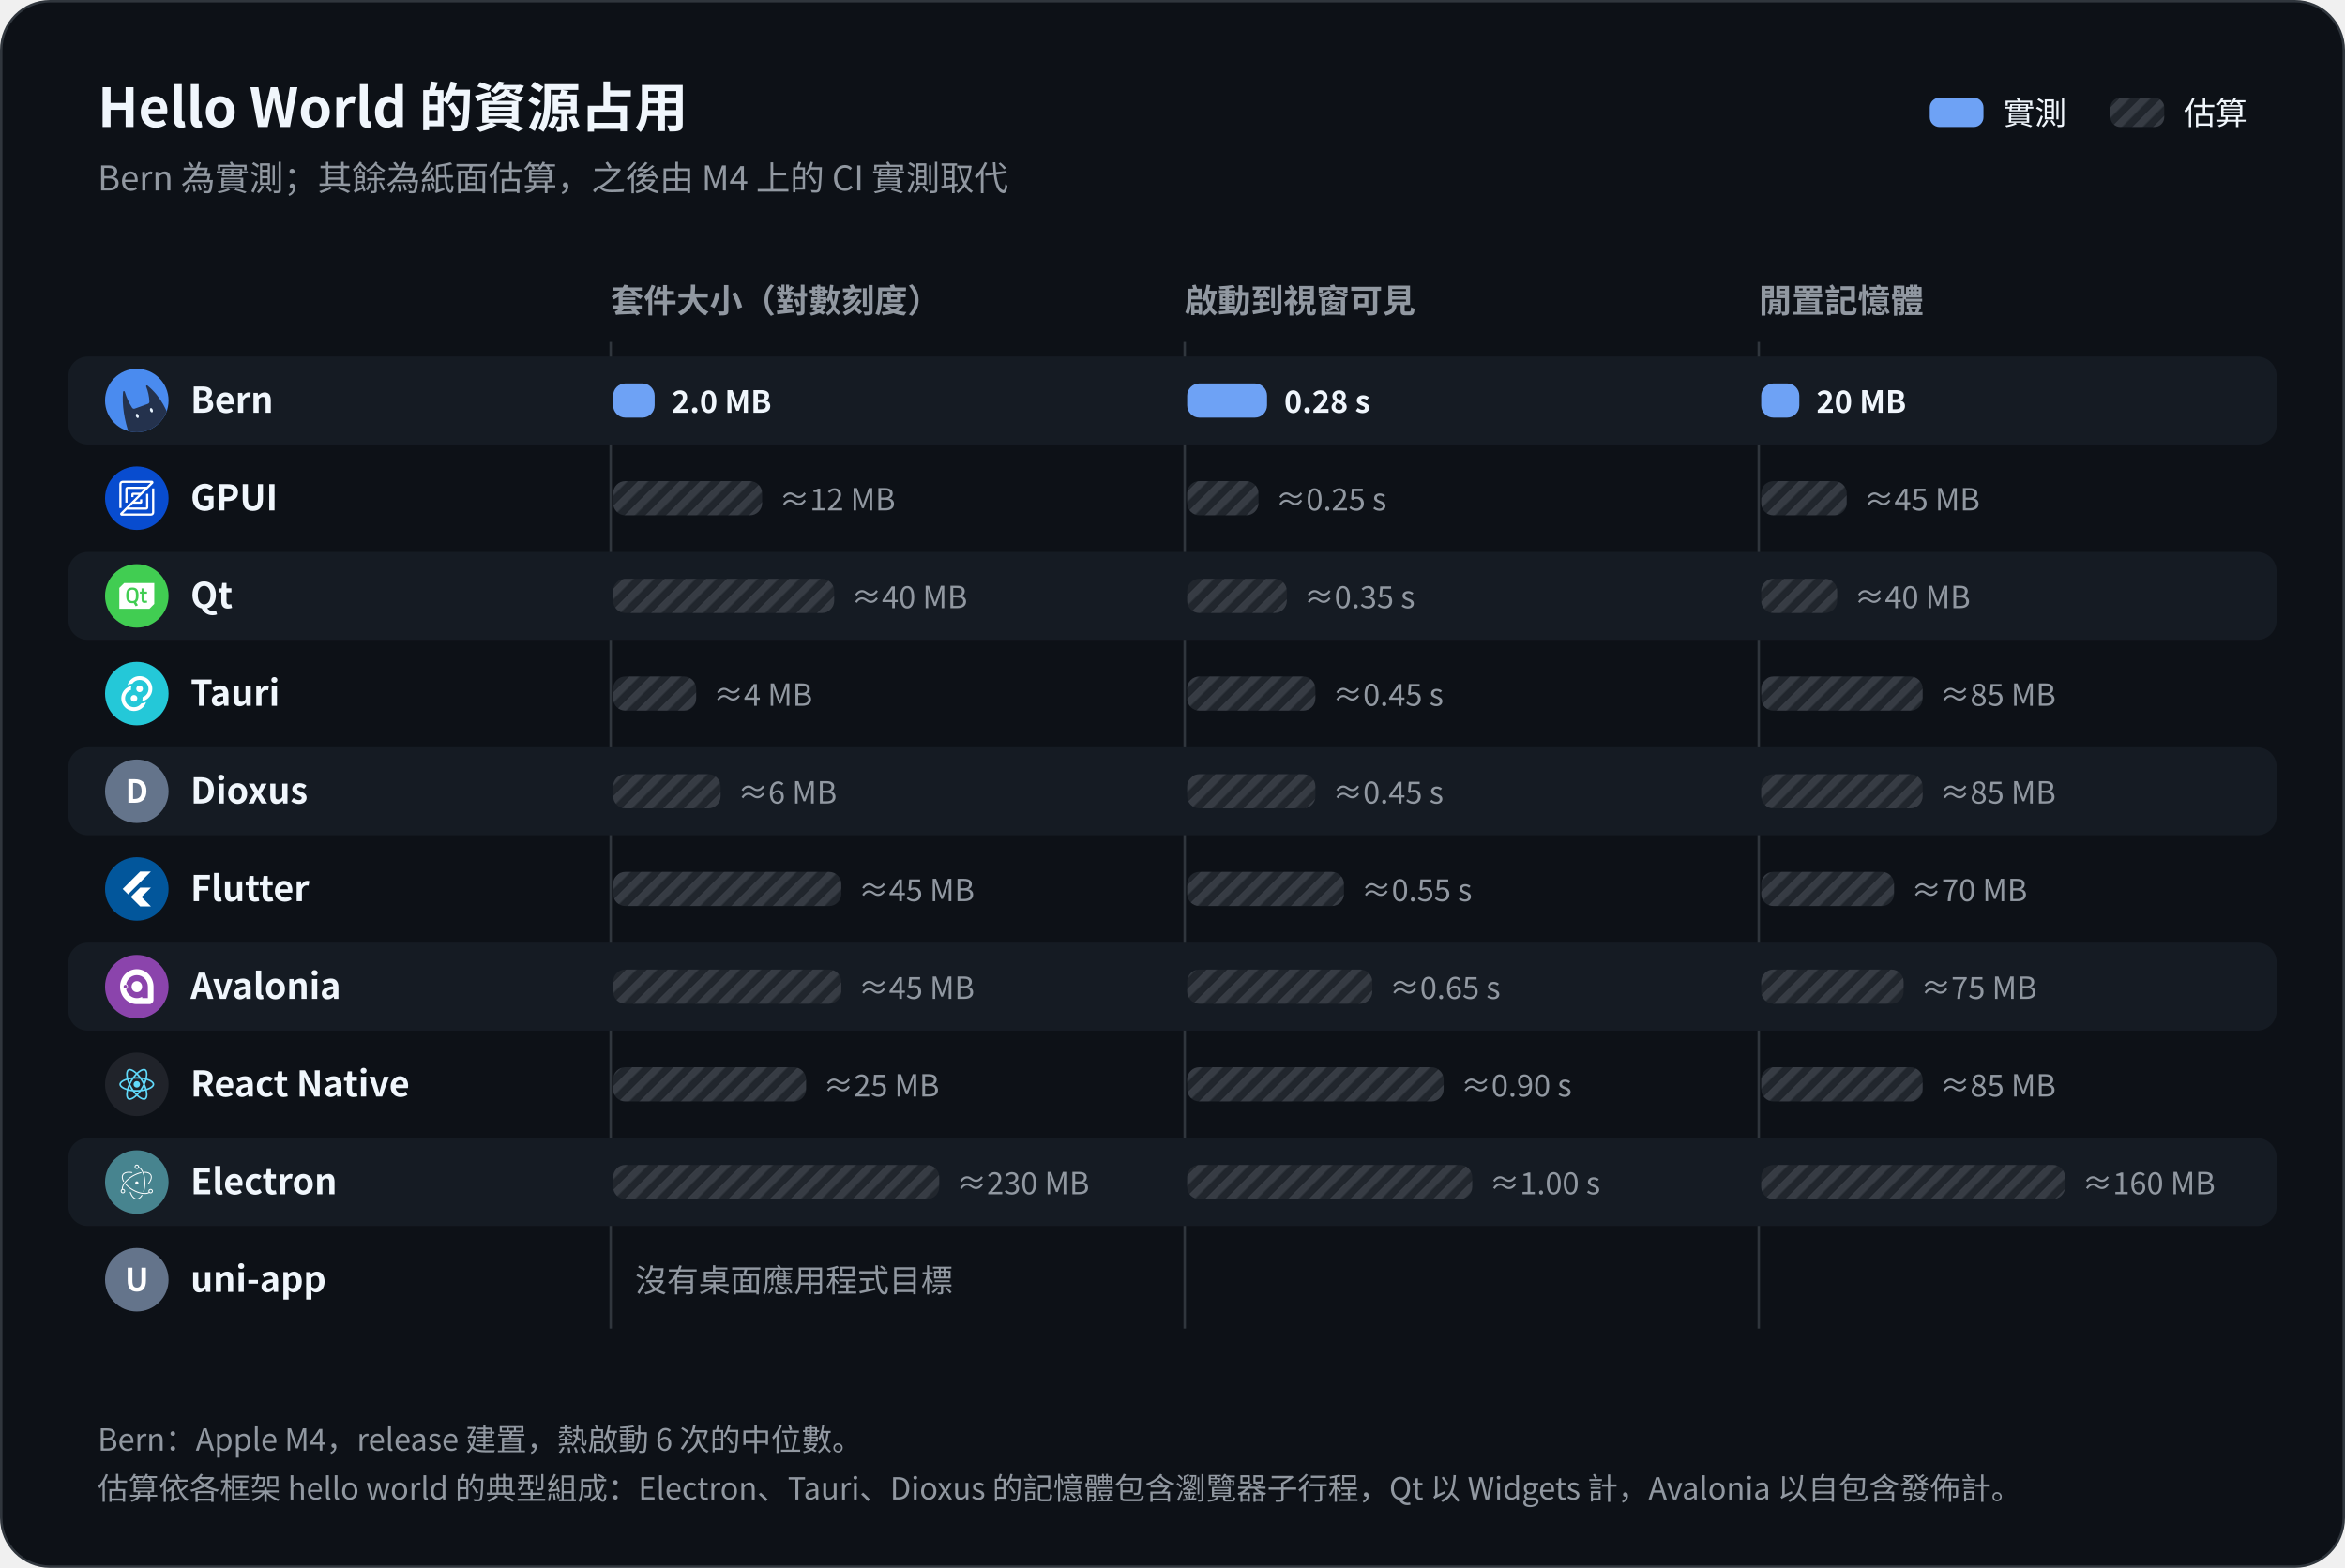
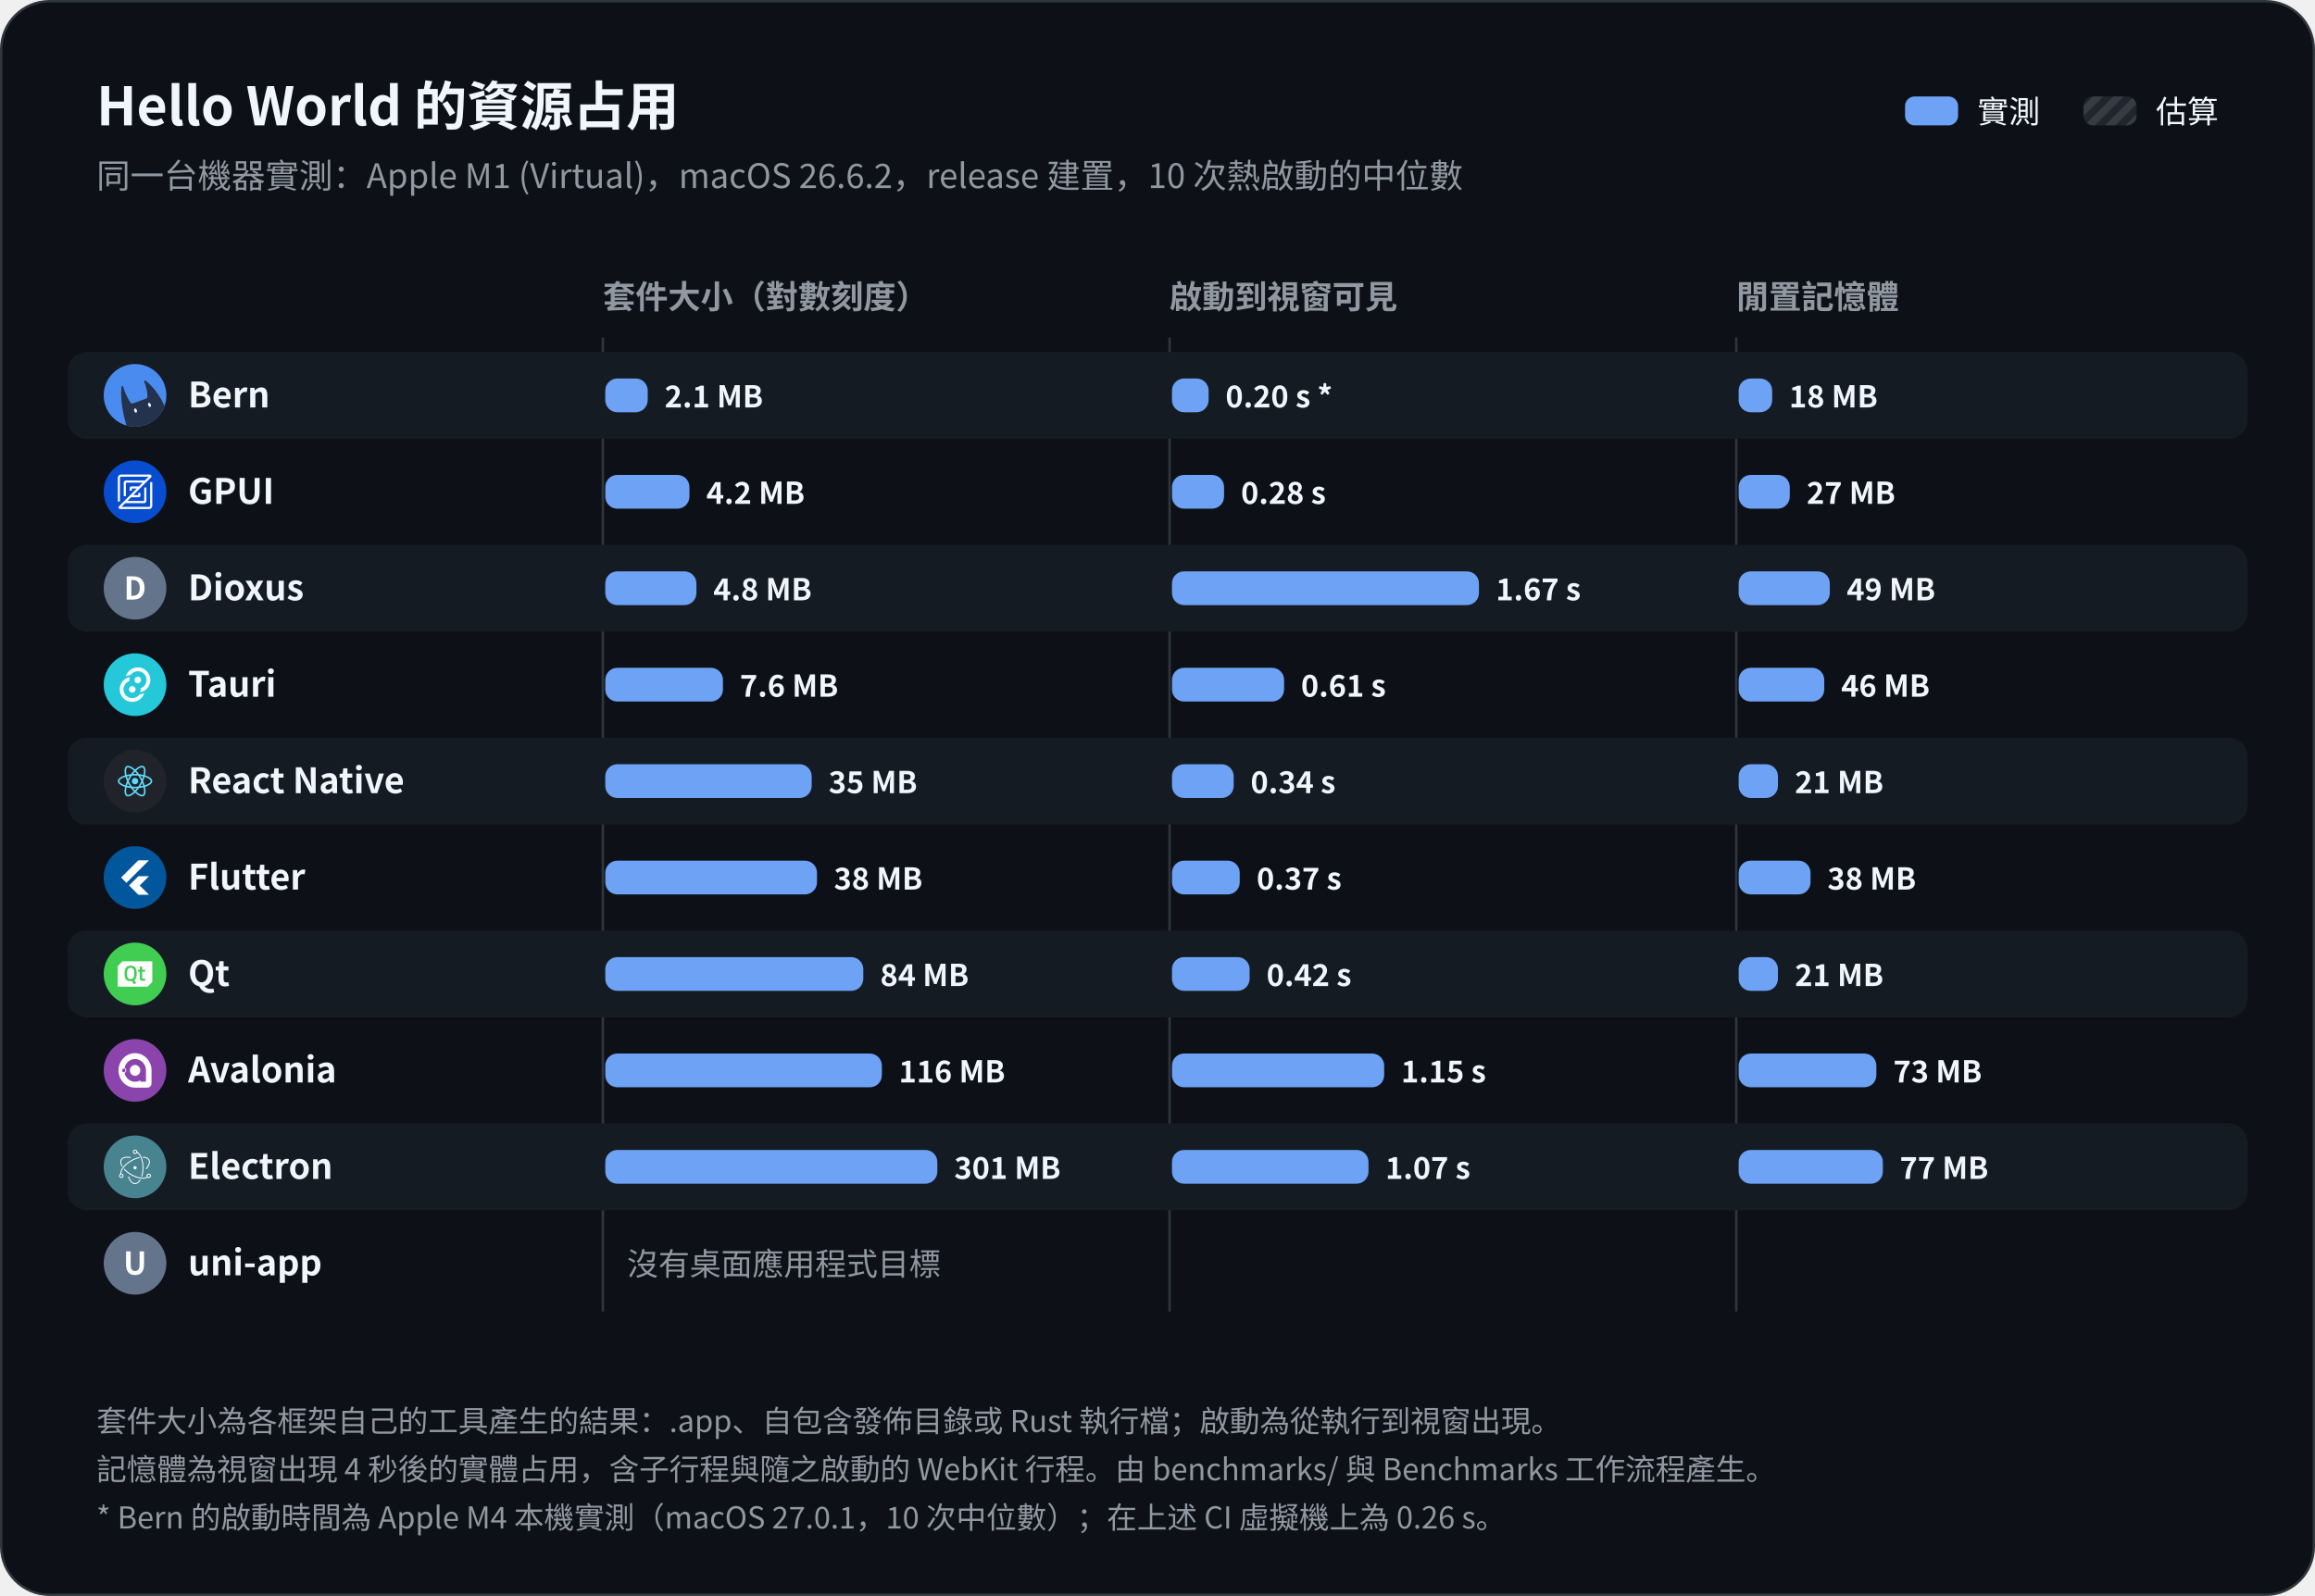
- <svg xmlns="http://www.w3.org/2000/svg" viewBox="0 0 960 642" width="960" height="642" font-family="-apple-system, BlinkMacSystemFont, 'Segoe UI', 'PingFang SC', 'Hiragino Sans GB', 'Microsoft YaHei', 'Noto Sans CJK SC', 'Helvetica Neue', Arial, sans-serif">
+ <svg xmlns="http://www.w3.org/2000/svg" viewBox="0 0 960 662" width="960" height="662" font-family="-apple-system, BlinkMacSystemFont, 'Segoe UI', 'PingFang SC', 'Hiragino Sans GB', 'Microsoft YaHei', 'Noto Sans CJK SC', 'Helvetica Neue', Arial, sans-serif">
  <defs>
    <symbol id="bern-logo" viewBox="0 0 1024 1024">
      <defs>
        <clipPath id="bern-symbol-disc">
          <circle cx="512" cy="512" r="512" />
        </clipPath>
      </defs>
      <g clip-path="url(#bern-symbol-disc)">
        <rect width="1024" height="1024" fill="#4A8BEF" />
        <path fill="#24324D" d="M 290.4 372.1 C 270.7 579.3 309.8 827.6 392.0 1060.0 L 1100 1100 L 1060.0 880.0 C 1013.0 692.2 904.4 451.5 684.3 270.5 A 14 14 0 0 0 662.4 286.5 C 693.7 364.2 711.6 444.8 715.3 529.4 A 36 36 0 0 1 691.6 564.9 C 620.6 590.7 549.5 616.5 478.5 642.4 A 36 36 0 0 1 436.0 628.1 C 383.8 547.6 344.6 461.1 317.8 369.5 A 14 14 0 0 0 290.4 372.1 Z" />
        <ellipse rx="22" ry="36" fill="#E8F4FF" transform="translate(520 760) rotate(-20)" />
        <ellipse rx="22" ry="36" fill="#E8F4FF" transform="translate(748 668) rotate(-20)" />
      </g>
    </symbol>
    <marker id="arrow" viewBox="0 0 10 10" refX="8" refY="5" markerWidth="10" markerHeight="10" markerUnits="userSpaceOnUse" orient="auto-start-reverse">
      <path d="M0 0 L10 5 L0 10 z" fill="#484F58" />
    </marker>
    <marker id="arrow-accent" viewBox="0 0 10 10" refX="8" refY="5" markerWidth="11" markerHeight="11" markerUnits="userSpaceOnUse" orient="auto-start-reverse">
      <path d="M0 0 L10 5 L0 10 z" fill="#6EA2F5" />
    </marker>
  </defs>
-   <rect x="0.5" y="0.5" width="959" height="641" rx="20" fill="#0D1117" stroke="#30363D" />
+   <rect x="0.5" y="0.5" width="959" height="661" rx="20" fill="#0D1117" stroke="#30363D" />
  <defs>
    <pattern id="hatch" width="6" height="6" patternUnits="userSpaceOnUse" patternTransform="rotate(45)">
      <rect width="6" height="6" fill="#21262D" />
      <rect width="3" height="6" fill="#484F58" opacity="0.55" />
    </pattern>
  </defs>
  <text x="40" y="52" font-size="22" font-weight="700" fill="#F0F6FC">Hello World 的資源占用</text>
-   <text x="40" y="78" font-size="14" fill="#9198A1">Bern 為實測；其餘為紙面估算，之後由 M4 上的 CI 實測取代</text>
+   <text x="40" y="78" font-size="14" fill="#9198A1">同一台機器實測：Apple M1 (Virtual)，macOS 26.6.2，release 建置，10 次熱啟動的中位數</text>
  <text x="894.0" y="51" font-size="13" fill="#F0F6FC">估算</text>
  <rect x="864.0" y="40" width="22" height="12" rx="4" fill="url(#hatch)" />
  <text x="820.0" y="51" font-size="13" fill="#F0F6FC">實測</text>
  <rect x="790.0" y="40" width="22" height="12" rx="4" fill="#6EA2F5" />
  <text x="250" y="128" font-size="13.5" font-weight="600" fill="#9198A1">套件大小（對數刻度）</text>
  <line x1="250" y1="140" x2="250" y2="544" stroke="#30363D" />
  <text x="485" y="128" font-size="13.5" font-weight="600" fill="#9198A1">啟動到視窗可見</text>
  <line x1="485" y1="140" x2="485" y2="544" stroke="#30363D" />
  <text x="720" y="128" font-size="13.5" font-weight="600" fill="#9198A1">閒置記憶體</text>
  <line x1="720" y1="140" x2="720" y2="544" stroke="#30363D" />
  <rect x="28" y="146.0" width="904" height="36" rx="8" fill="#151B23" />
  <use href="#bern-logo" x="43.0" y="151.0" width="26.0" height="26.0" />
  <text x="78" y="169.0" font-size="14.5" font-weight="700" fill="#F0F6FC">Bern</text>
-   <rect x="251" y="157.0" width="17.0" height="14" rx="5" fill="#6EA2F5" />
-   <text x="275.0" y="169.0" font-size="12.5" font-weight="700" fill="#F0F6FC">2.0 MB</text>
-   <rect x="486" y="157.0" width="32.7" height="14" rx="5" fill="#6EA2F5" />
-   <text x="525.7" y="169.0" font-size="12.5" font-weight="700" fill="#F0F6FC">0.28 s</text>
-   <rect x="721" y="157.0" width="15.6" height="14" rx="5" fill="#6EA2F5" />
-   <text x="743.6" y="169.0" font-size="12.5" font-weight="700" fill="#F0F6FC">20 MB</text>
+   <rect x="251" y="157.0" width="17.6" height="14" rx="5" fill="#6EA2F5" />
+   <text x="275.6" y="169.0" font-size="12.5" font-weight="700" fill="#F0F6FC">2.1 MB</text>
+   <rect x="486" y="157.0" width="15.2" height="14" rx="5" fill="#6EA2F5" />
+   <text x="508.2" y="169.0" font-size="12.5" font-weight="700" fill="#F0F6FC">0.20 s *</text>
+   <rect x="721" y="157.0" width="13.9" height="14" rx="5" fill="#6EA2F5" />
+   <text x="741.9" y="169.0" font-size="12.5" font-weight="700" fill="#F0F6FC">18 MB</text>
  <circle cx="56.0" cy="204.0" r="13.0" fill="#084CCF" />
  <path d="M2.25 1.5a.75.75 0 0 0-.75.75v16.5H0V2.25A2.25 2.25 0 0 1 2.25 0h20.095c1.002 0 1.504 1.212.795 1.92L10.764 14.298h3.486V12.75h1.5v1.922a1.125 1.125 0 0 1-1.125 1.125H9.264l-2.578 2.578h11.689V9h1.5v9.375a1.5 1.5 0 0 1-1.5 1.5H5.185L2.562 22.5H21.75a.75.75 0 0 0 .75-.75V5.25H24v16.5A2.25 2.25 0 0 1 21.75 24H1.655C.653 24 .151 22.788.86 22.08L13.19 9.75H9.75v1.5h-1.5V9.375A1.125 1.125 0 0 1 9.375 8.25h5.314l2.625-2.625H5.625V15h-1.5V5.625a1.5 1.5 0 0 1 1.5-1.5h13.19L21.438 1.5z" fill="#FFFFFF" transform="translate(48.85 196.85) scale(0.5958)" />
-   <text x="78" y="209.0" font-size="14.5" font-weight="600" fill="#F0F6FC">GPUI</text>
-   <rect x="251" y="197.0" width="61.0" height="14" rx="5" fill="url(#hatch)" />
-   <text x="319.0" y="209.0" font-size="12.5" font-weight="500" fill="#9198A1">≈12 MB</text>
-   <rect x="486" y="197.0" width="29.2" height="14" rx="5" fill="url(#hatch)" />
-   <text x="522.2" y="209.0" font-size="12.5" font-weight="500" fill="#9198A1">≈0.25 s</text>
-   <rect x="721" y="197.0" width="35.0" height="14" rx="5" fill="url(#hatch)" />
-   <text x="763.0" y="209.0" font-size="12.5" font-weight="500" fill="#9198A1">≈45 MB</text>
+   <text x="78" y="209.0" font-size="14.5" font-weight="700" fill="#F0F6FC">GPUI</text>
+   <rect x="251" y="197.0" width="34.9" height="14" rx="5" fill="#6EA2F5" />
+   <text x="292.9" y="209.0" font-size="12.5" font-weight="700" fill="#F0F6FC">4.2 MB</text>
+   <rect x="486" y="197.0" width="21.6" height="14" rx="5" fill="#6EA2F5" />
+   <text x="514.6" y="209.0" font-size="12.5" font-weight="700" fill="#F0F6FC">0.28 s</text>
+   <rect x="721" y="197.0" width="21.2" height="14" rx="5" fill="#6EA2F5" />
+   <text x="749.2" y="209.0" font-size="12.5" font-weight="700" fill="#F0F6FC">27 MB</text>
  <rect x="28" y="226.0" width="904" height="36" rx="8" fill="#151B23" />
-   <circle cx="56.0" cy="244.0" r="13.0" fill="#41CD52" />
-   <path d="M21.693 3.162H3.33L0 6.49v14.348h20.671L24 17.51V3.162zM12.785 18.4l-1.562.728-1.35-2.217c-.196.057-.499.09-.924.09-1.579 0-2.683-.425-3.305-1.276-.622-.85-.932-2.2-.932-4.033 0-1.84.319-3.206.949-4.098.63-.892 1.726-1.341 3.288-1.341 1.562 0 2.658.441 3.28 1.333.63.883.94 2.25.94 4.098 0 1.219-.13 2.2-.384 2.945-.261.752-.679 1.325-1.268 1.718zm4.736-1.587c-.858 0-1.447-.196-1.766-.59-.32-.392-.483-1.136-.483-2.232v-3.534H14.11V9.051h1.162V6.843h1.644V9.05h2.094v1.415h-2.094v3.346c0 .622.05 1.03.14 1.227.09.204.326.303.695.303l1.243-.05.073 1.326c-.67.13-1.186.196-1.546.196zm-8.58-9.08c-.95 0-1.604.311-1.963.94-.352.63-.532 1.629-.532 3.011 0 1.374.172 2.364.515 2.953.344.589 1.006.892 1.98.892.973 0 1.628-.295 1.971-.876.335-.58.507-1.57.507-2.953 0-1.39-.172-2.396-.523-3.026-.352-.63-1.006-.94-1.955-.94Z" fill="#FFFFFF" transform="translate(48.85 236.85) scale(0.5958)" />
-   <text x="78" y="249.0" font-size="14.5" font-weight="600" fill="#F0F6FC">Qt</text>
-   <rect x="251" y="237.0" width="90.5" height="14" rx="5" fill="url(#hatch)" />
-   <text x="348.5" y="249.0" font-size="12.5" font-weight="500" fill="#9198A1">≈40 MB</text>
-   <rect x="486" y="237.0" width="40.8" height="14" rx="5" fill="url(#hatch)" />
-   <text x="533.8" y="249.0" font-size="12.5" font-weight="500" fill="#9198A1">≈0.35 s</text>
-   <rect x="721" y="237.0" width="31.1" height="14" rx="5" fill="url(#hatch)" />
-   <text x="759.1" y="249.0" font-size="12.5" font-weight="500" fill="#9198A1">≈40 MB</text>
+   <circle cx="56.0" cy="244.0" r="13.0" fill="#64748B" />
+   <text x="56.0" y="248.7" text-anchor="middle" font-size="13.0" font-weight="700" fill="#FFFFFF">D</text>
+   <text x="78" y="249.0" font-size="14.5" font-weight="700" fill="#F0F6FC">Dioxus</text>
+   <rect x="251" y="237.0" width="37.8" height="14" rx="5" fill="#6EA2F5" />
+   <text x="295.8" y="249.0" font-size="12.5" font-weight="700" fill="#F0F6FC">4.8 MB</text>
+   <rect x="486" y="237.0" width="127.3" height="14" rx="5" fill="#6EA2F5" />
+   <text x="620.3" y="249.0" font-size="12.5" font-weight="700" fill="#F0F6FC">1.67 s</text>
+   <rect x="721" y="237.0" width="37.8" height="14" rx="5" fill="#6EA2F5" />
+   <text x="765.8" y="249.0" font-size="12.5" font-weight="700" fill="#F0F6FC">49 MB</text>
  <circle cx="56.0" cy="284.0" r="13.0" fill="#24C8D8" />
  <path d="M13.912 0a8.72 8.72 0 0 0-8.308 6.139c1.05-.515 2.18-.845 3.342-.976 2.415-3.363 7.4-3.412 9.88-.097 2.48 3.315 1.025 8.084-2.883 9.45a6.131 6.131 0 0 1-.3 2.762 8.72 8.72 0 0 0 3.01-1.225A8.72 8.72 0 0 0 13.913 0zm.082 6.451a2.284 2.284 0 1 0-.15 4.566 2.284 2.284 0 0 0 .15-4.566zm-5.629.27a8.72 8.72 0 0 0-3.031 1.235 8.72 8.72 0 1 0 13.06 9.913 10.173 10.174 0 0 1-3.343.965 6.125 6.125 0 1 1-7.028-9.343 6.114 6.115 0 0 1 .342-2.772zm1.713 6.27a2.284 2.284 0 0 0-2.284 2.283 2.284 2.284 0 0 0 2.284 2.284 2.284 2.284 0 0 0 2.284-2.284 2.284 2.284 0 0 0-2.284-2.284z" fill="#FFFFFF" transform="translate(48.85 276.85) scale(0.5958)" />
-   <text x="78" y="289.0" font-size="14.5" font-weight="600" fill="#F0F6FC">Tauri</text>
-   <rect x="251" y="277.0" width="34.0" height="14" rx="5" fill="url(#hatch)" />
-   <text x="292.0" y="289.0" font-size="12.5" font-weight="500" fill="#9198A1">≈4 MB</text>
-   <rect x="486" y="277.0" width="52.5" height="14" rx="5" fill="url(#hatch)" />
-   <text x="545.5" y="289.0" font-size="12.5" font-weight="500" fill="#9198A1">≈0.45 s</text>
-   <rect x="721" y="277.0" width="66.1" height="14" rx="5" fill="url(#hatch)" />
-   <text x="794.1" y="289.0" font-size="12.5" font-weight="500" fill="#9198A1">≈85 MB</text>
+   <text x="78" y="289.0" font-size="14.5" font-weight="700" fill="#F0F6FC">Tauri</text>
+   <rect x="251" y="277.0" width="48.8" height="14" rx="5" fill="#6EA2F5" />
+   <text x="306.8" y="289.0" font-size="12.5" font-weight="700" fill="#F0F6FC">7.6 MB</text>
+   <rect x="486" y="277.0" width="46.5" height="14" rx="5" fill="#6EA2F5" />
+   <text x="539.5" y="289.0" font-size="12.5" font-weight="700" fill="#F0F6FC">0.61 s</text>
+   <rect x="721" y="277.0" width="35.5" height="14" rx="5" fill="#6EA2F5" />
+   <text x="763.5" y="289.0" font-size="12.5" font-weight="700" fill="#F0F6FC">46 MB</text>
  <rect x="28" y="306.0" width="904" height="36" rx="8" fill="#151B23" />
-   <circle cx="56.0" cy="324.0" r="13.0" fill="#64748B" />
-   <text x="56.0" y="328.7" text-anchor="middle" font-size="13.0" font-weight="700" fill="#FFFFFF">D</text>
-   <text x="78" y="329.0" font-size="14.5" font-weight="600" fill="#F0F6FC">Dioxus</text>
-   <rect x="251" y="317.0" width="44.0" height="14" rx="5" fill="url(#hatch)" />
-   <text x="302.0" y="329.0" font-size="12.5" font-weight="500" fill="#9198A1">≈6 MB</text>
-   <rect x="486" y="317.0" width="52.5" height="14" rx="5" fill="url(#hatch)" />
-   <text x="545.5" y="329.0" font-size="12.5" font-weight="500" fill="#9198A1">≈0.45 s</text>
-   <rect x="721" y="317.0" width="66.1" height="14" rx="5" fill="url(#hatch)" />
-   <text x="794.1" y="329.0" font-size="12.5" font-weight="500" fill="#9198A1">≈85 MB</text>
+   <circle cx="56.0" cy="324.0" r="13.0" fill="#20232A" />
+   <path d="M14.23 12.004a2.236 2.236 0 0 1-2.235 2.236 2.236 2.236 0 0 1-2.236-2.236 2.236 2.236 0 0 1 2.235-2.236 2.236 2.236 0 0 1 2.236 2.236zm2.648-10.69c-1.346 0-3.107.96-4.888 2.622-1.78-1.653-3.542-2.602-4.887-2.602-.41 0-.783.093-1.106.278-1.375.793-1.683 3.264-.973 6.365C1.98 8.917 0 10.42 0 12.004c0 1.59 1.99 3.097 5.043 4.03-.704 3.113-.39 5.588.988 6.38.32.187.69.275 1.102.275 1.345 0 3.107-.96 4.888-2.624 1.78 1.654 3.542 2.603 4.887 2.603.41 0 .783-.09 1.106-.275 1.374-.792 1.683-3.263.973-6.365C22.02 15.096 24 13.59 24 12.004c0-1.59-1.99-3.097-5.043-4.032.704-3.11.39-5.587-.988-6.38-.318-.184-.688-.277-1.092-.278zm-.005 1.09v.006c.225 0 .406.044.558.127.666.382.955 1.835.73 3.704-.054.46-.142.945-.25 1.44-.96-.236-2.006-.417-3.107-.534-.66-.905-1.345-1.727-2.035-2.447 1.592-1.48 3.087-2.292 4.105-2.295zm-9.77.02c1.012 0 2.514.808 4.11 2.28-.686.72-1.37 1.537-2.02 2.442-1.107.117-2.154.298-3.113.538-.112-.49-.195-.964-.254-1.42-.23-1.868.054-3.32.714-3.707.19-.09.4-.127.563-.132zm4.882 3.05c.455.468.91.992 1.36 1.564-.44-.02-.89-.034-1.345-.034-.46 0-.915.01-1.36.034.44-.572.895-1.096 1.345-1.565zM12 8.1c.74 0 1.477.034 2.202.093.406.582.802 1.203 1.183 1.86.372.64.71 1.29 1.018 1.946-.308.655-.646 1.31-1.013 1.95-.38.66-.773 1.288-1.18 1.87-.728.063-1.466.098-2.21.098-.74 0-1.477-.035-2.202-.093-.406-.582-.802-1.204-1.183-1.86-.372-.64-.71-1.29-1.018-1.946.303-.657.646-1.313 1.013-1.954.38-.66.773-1.286 1.18-1.868.728-.064 1.466-.098 2.21-.098zm-3.635.254c-.24.377-.48.763-.704 1.16-.225.39-.435.782-.635 1.174-.265-.656-.49-1.31-.676-1.947.64-.15 1.315-.283 2.015-.386zm7.26 0c.695.103 1.365.23 2.006.387-.18.632-.405 1.282-.66 1.933-.2-.39-.41-.783-.64-1.174-.225-.392-.465-.774-.705-1.146zm3.063.675c.484.15.944.317 1.375.498 1.732.74 2.852 1.708 2.852 2.476-.005.768-1.125 1.74-2.857 2.475-.42.18-.88.342-1.355.493-.28-.958-.646-1.956-1.1-2.98.45-1.017.81-2.01 1.085-2.964zm-13.395.004c.278.96.645 1.957 1.1 2.98-.45 1.017-.812 2.01-1.086 2.964-.484-.15-.944-.318-1.37-.5-1.732-.737-2.852-1.706-2.852-2.474 0-.768 1.12-1.742 2.852-2.476.42-.18.88-.342 1.356-.494zm11.678 4.28c.265.657.49 1.312.676 1.948-.64.157-1.316.29-2.016.39.24-.375.48-.762.705-1.158.225-.39.435-.788.636-1.18zm-9.945.02c.2.392.41.783.64 1.175.23.39.465.772.705 1.143-.695-.102-1.365-.23-2.006-.386.18-.63.406-1.282.66-1.933zM17.92 16.32c.112.493.2.968.254 1.423.23 1.868-.054 3.32-.714 3.708-.147.09-.338.128-.563.128-1.012 0-2.514-.807-4.11-2.28.686-.72 1.37-1.536 2.02-2.44 1.107-.118 2.154-.3 3.113-.54zm-11.83.01c.96.234 2.006.415 3.107.532.66.905 1.345 1.727 2.035 2.446-1.595 1.483-3.092 2.295-4.11 2.295-.22-.005-.406-.05-.553-.132-.666-.38-.955-1.834-.73-3.703.054-.46.142-.944.25-1.438zm4.56.64c.44.02.89.034 1.345.034.46 0 .915-.01 1.36-.034-.44.572-.895 1.095-1.345 1.565-.455-.47-.91-.993-1.36-1.565z" fill="#61DAFB" transform="translate(48.85 316.85) scale(0.5958)" />
+   <text x="78" y="329.0" font-size="14.5" font-weight="700" fill="#F0F6FC">React Native</text>
+   <rect x="251" y="317.0" width="85.6" height="14" rx="5" fill="#6EA2F5" />
+   <text x="343.6" y="329.0" font-size="12.5" font-weight="700" fill="#F0F6FC">35 MB</text>
+   <rect x="486" y="317.0" width="25.6" height="14" rx="5" fill="#6EA2F5" />
+   <text x="518.6" y="329.0" font-size="12.5" font-weight="700" fill="#F0F6FC">0.34 s</text>
+   <rect x="721" y="317.0" width="16.3" height="14" rx="5" fill="#6EA2F5" />
+   <text x="744.3" y="329.0" font-size="12.5" font-weight="700" fill="#F0F6FC">21 MB</text>
  <circle cx="56.0" cy="364.0" r="13.0" fill="#02569B" />
  <path d="M14.314 0L2.3 12 6 15.7 21.684.013h-7.357zm.014 11.072L7.857 17.53l6.47 6.47H21.7l-6.46-6.468 6.46-6.46h-7.37z" fill="#FFFFFF" transform="translate(48.85 356.85) scale(0.5958)" />
-   <text x="78" y="369.0" font-size="14.5" font-weight="600" fill="#F0F6FC">Flutter</text>
-   <rect x="251" y="357.0" width="93.4" height="14" rx="5" fill="url(#hatch)" />
-   <text x="351.4" y="369.0" font-size="12.5" font-weight="500" fill="#9198A1">≈45 MB</text>
-   <rect x="486" y="357.0" width="64.2" height="14" rx="5" fill="url(#hatch)" />
-   <text x="557.2" y="369.0" font-size="12.5" font-weight="500" fill="#9198A1">≈0.55 s</text>
-   <rect x="721" y="357.0" width="54.4" height="14" rx="5" fill="url(#hatch)" />
-   <text x="782.4" y="369.0" font-size="12.5" font-weight="500" fill="#9198A1">≈70 MB</text>
+   <text x="78" y="369.0" font-size="14.5" font-weight="700" fill="#F0F6FC">Flutter</text>
+   <rect x="251" y="357.0" width="87.8" height="14" rx="5" fill="#6EA2F5" />
+   <text x="345.8" y="369.0" font-size="12.5" font-weight="700" fill="#F0F6FC">38 MB</text>
+   <rect x="486" y="357.0" width="28.1" height="14" rx="5" fill="#6EA2F5" />
+   <text x="521.1" y="369.0" font-size="12.5" font-weight="700" fill="#F0F6FC">0.37 s</text>
+   <rect x="721" y="357.0" width="29.8" height="14" rx="5" fill="#6EA2F5" />
+   <text x="757.8" y="369.0" font-size="12.5" font-weight="700" fill="#F0F6FC">38 MB</text>
  <rect x="28" y="386.0" width="904" height="36" rx="8" fill="#151B23" />
-   <circle cx="56.0" cy="404.0" r="13.0" fill="#8B44AC" />
-   <path d="M12.034 8.208c-2.003 0-3.627 1.696-3.627 3.789s1.624 3.789 3.627 3.789 3.627-1.697 3.627-3.79-1.624-3.788-3.627-3.788m-7.392 2.067c.72.211 1.248.902 1.248 1.722s-.528 1.51-1.248 1.721c.752 3.54 3.776 6.188 7.392 6.188 1.316 0 2.554-.35 3.632-.967v.914h3.94v-7.528a5 5 0 0 0 0-.224v-.104c0-4.369-3.39-7.91-7.572-7.91-3.616 0-6.64 2.648-7.392 6.188m-.5 2.982c.67 0 1.212-.567 1.212-1.266s-.542-1.265-1.212-1.265-1.211.566-1.211 1.265c0 .7.542 1.266 1.211 1.266M20.682 24H11.8C5.549 23.887.515 18.556.515 12c0-6.627 5.143-12 11.487-12 6.241 0 11.32 5.2 11.483 11.678l-.02 9.743C23.3 22.876 22.12 24 20.683 24" fill="#FFFFFF" transform="translate(48.85 396.85) scale(0.5958)" />
-   <text x="78" y="409.0" font-size="14.5" font-weight="600" fill="#F0F6FC">Avalonia</text>
-   <rect x="251" y="397.0" width="93.4" height="14" rx="5" fill="url(#hatch)" />
-   <text x="351.4" y="409.0" font-size="12.5" font-weight="500" fill="#9198A1">≈45 MB</text>
-   <rect x="486" y="397.0" width="75.8" height="14" rx="5" fill="url(#hatch)" />
-   <text x="568.8" y="409.0" font-size="12.5" font-weight="500" fill="#9198A1">≈0.65 s</text>
-   <rect x="721" y="397.0" width="58.3" height="14" rx="5" fill="url(#hatch)" />
-   <text x="786.3" y="409.0" font-size="12.5" font-weight="500" fill="#9198A1">≈75 MB</text>
-   <circle cx="56.0" cy="444.0" r="13.0" fill="#20232A" />
-   <path d="M14.23 12.004a2.236 2.236 0 0 1-2.235 2.236 2.236 2.236 0 0 1-2.236-2.236 2.236 2.236 0 0 1 2.235-2.236 2.236 2.236 0 0 1 2.236 2.236zm2.648-10.69c-1.346 0-3.107.96-4.888 2.622-1.78-1.653-3.542-2.602-4.887-2.602-.41 0-.783.093-1.106.278-1.375.793-1.683 3.264-.973 6.365C1.98 8.917 0 10.42 0 12.004c0 1.59 1.99 3.097 5.043 4.03-.704 3.113-.39 5.588.988 6.38.32.187.69.275 1.102.275 1.345 0 3.107-.96 4.888-2.624 1.78 1.654 3.542 2.603 4.887 2.603.41 0 .783-.09 1.106-.275 1.374-.792 1.683-3.263.973-6.365C22.02 15.096 24 13.59 24 12.004c0-1.59-1.99-3.097-5.043-4.032.704-3.11.39-5.587-.988-6.38-.318-.184-.688-.277-1.092-.278zm-.005 1.09v.006c.225 0 .406.044.558.127.666.382.955 1.835.73 3.704-.054.46-.142.945-.25 1.44-.96-.236-2.006-.417-3.107-.534-.66-.905-1.345-1.727-2.035-2.447 1.592-1.48 3.087-2.292 4.105-2.295zm-9.77.02c1.012 0 2.514.808 4.11 2.28-.686.72-1.37 1.537-2.02 2.442-1.107.117-2.154.298-3.113.538-.112-.49-.195-.964-.254-1.42-.23-1.868.054-3.32.714-3.707.19-.09.4-.127.563-.132zm4.882 3.05c.455.468.91.992 1.36 1.564-.44-.02-.89-.034-1.345-.034-.46 0-.915.01-1.36.034.44-.572.895-1.096 1.345-1.565zM12 8.1c.74 0 1.477.034 2.202.093.406.582.802 1.203 1.183 1.86.372.64.71 1.29 1.018 1.946-.308.655-.646 1.31-1.013 1.95-.38.66-.773 1.288-1.18 1.87-.728.063-1.466.098-2.21.098-.74 0-1.477-.035-2.202-.093-.406-.582-.802-1.204-1.183-1.86-.372-.64-.71-1.29-1.018-1.946.303-.657.646-1.313 1.013-1.954.38-.66.773-1.286 1.18-1.868.728-.064 1.466-.098 2.21-.098zm-3.635.254c-.24.377-.48.763-.704 1.16-.225.39-.435.782-.635 1.174-.265-.656-.49-1.31-.676-1.947.64-.15 1.315-.283 2.015-.386zm7.26 0c.695.103 1.365.23 2.006.387-.18.632-.405 1.282-.66 1.933-.2-.39-.41-.783-.64-1.174-.225-.392-.465-.774-.705-1.146zm3.063.675c.484.15.944.317 1.375.498 1.732.74 2.852 1.708 2.852 2.476-.005.768-1.125 1.74-2.857 2.475-.42.18-.88.342-1.355.493-.28-.958-.646-1.956-1.1-2.98.45-1.017.81-2.01 1.085-2.964zm-13.395.004c.278.96.645 1.957 1.1 2.98-.45 1.017-.812 2.01-1.086 2.964-.484-.15-.944-.318-1.37-.5-1.732-.737-2.852-1.706-2.852-2.474 0-.768 1.12-1.742 2.852-2.476.42-.18.88-.342 1.356-.494zm11.678 4.28c.265.657.49 1.312.676 1.948-.64.157-1.316.29-2.016.39.24-.375.48-.762.705-1.158.225-.39.435-.788.636-1.18zm-9.945.02c.2.392.41.783.64 1.175.23.39.465.772.705 1.143-.695-.102-1.365-.23-2.006-.386.18-.63.406-1.282.66-1.933zM17.92 16.32c.112.493.2.968.254 1.423.23 1.868-.054 3.32-.714 3.708-.147.09-.338.128-.563.128-1.012 0-2.514-.807-4.11-2.28.686-.72 1.37-1.536 2.02-2.44 1.107-.118 2.154-.3 3.113-.54zm-11.83.01c.96.234 2.006.415 3.107.532.66.905 1.345 1.727 2.035 2.446-1.595 1.483-3.092 2.295-4.11 2.295-.22-.005-.406-.05-.553-.132-.666-.38-.955-1.834-.73-3.703.054-.46.142-.944.25-1.438zm4.56.64c.44.02.89.034 1.345.034.46 0 .915-.01 1.36-.034-.44.572-.895 1.095-1.345 1.565-.455-.47-.91-.993-1.36-1.565z" fill="#61DAFB" transform="translate(48.85 436.85) scale(0.5958)" />
-   <text x="78" y="449.0" font-size="14.5" font-weight="600" fill="#F0F6FC">React Native</text>
-   <rect x="251" y="437.0" width="79.0" height="14" rx="5" fill="url(#hatch)" />
-   <text x="337.0" y="449.0" font-size="12.5" font-weight="500" fill="#9198A1">≈25 MB</text>
-   <rect x="486" y="437.0" width="105.0" height="14" rx="5" fill="url(#hatch)" />
-   <text x="598.0" y="449.0" font-size="12.5" font-weight="500" fill="#9198A1">≈0.90 s</text>
-   <rect x="721" y="437.0" width="66.1" height="14" rx="5" fill="url(#hatch)" />
-   <text x="794.1" y="449.0" font-size="12.5" font-weight="500" fill="#9198A1">≈85 MB</text>
+   <circle cx="56.0" cy="404.0" r="13.0" fill="#41CD52" />
+   <path d="M21.693 3.162H3.33L0 6.49v14.348h20.671L24 17.51V3.162zM12.785 18.4l-1.562.728-1.35-2.217c-.196.057-.499.09-.924.09-1.579 0-2.683-.425-3.305-1.276-.622-.85-.932-2.2-.932-4.033 0-1.84.319-3.206.949-4.098.63-.892 1.726-1.341 3.288-1.341 1.562 0 2.658.441 3.28 1.333.63.883.94 2.25.94 4.098 0 1.219-.13 2.2-.384 2.945-.261.752-.679 1.325-1.268 1.718zm4.736-1.587c-.858 0-1.447-.196-1.766-.59-.32-.392-.483-1.136-.483-2.232v-3.534H14.11V9.051h1.162V6.843h1.644V9.05h2.094v1.415h-2.094v3.346c0 .622.05 1.03.14 1.227.09.204.326.303.695.303l1.243-.05.073 1.326c-.67.13-1.186.196-1.546.196zm-8.58-9.08c-.95 0-1.604.311-1.963.94-.352.63-.532 1.629-.532 3.011 0 1.374.172 2.364.515 2.953.344.589 1.006.892 1.98.892.973 0 1.628-.295 1.971-.876.335-.58.507-1.57.507-2.953 0-1.39-.172-2.396-.523-3.026-.352-.63-1.006-.94-1.955-.94Z" fill="#FFFFFF" transform="translate(48.85 396.85) scale(0.5958)" />
+   <text x="78" y="409.0" font-size="14.5" font-weight="700" fill="#F0F6FC">Qt</text>
+   <rect x="251" y="397.0" width="107.0" height="14" rx="5" fill="#6EA2F5" />
+   <text x="365.0" y="409.0" font-size="12.5" font-weight="700" fill="#F0F6FC">84 MB</text>
+   <rect x="486" y="397.0" width="32.2" height="14" rx="5" fill="#6EA2F5" />
+   <text x="525.2" y="409.0" font-size="12.5" font-weight="700" fill="#F0F6FC">0.42 s</text>
+   <rect x="721" y="397.0" width="16.3" height="14" rx="5" fill="#6EA2F5" />
+   <text x="744.3" y="409.0" font-size="12.5" font-weight="700" fill="#F0F6FC">21 MB</text>
+   <circle cx="56.0" cy="444.0" r="13.0" fill="#8B44AC" />
+   <path d="M12.034 8.208c-2.003 0-3.627 1.696-3.627 3.789s1.624 3.789 3.627 3.789 3.627-1.697 3.627-3.79-1.624-3.788-3.627-3.788m-7.392 2.067c.72.211 1.248.902 1.248 1.722s-.528 1.51-1.248 1.721c.752 3.54 3.776 6.188 7.392 6.188 1.316 0 2.554-.35 3.632-.967v.914h3.94v-7.528a5 5 0 0 0 0-.224v-.104c0-4.369-3.39-7.91-7.572-7.91-3.616 0-6.64 2.648-7.392 6.188m-.5 2.982c.67 0 1.212-.567 1.212-1.266s-.542-1.265-1.212-1.265-1.211.566-1.211 1.265c0 .7.542 1.266 1.211 1.266M20.682 24H11.8C5.549 23.887.515 18.556.515 12c0-6.627 5.143-12 11.487-12 6.241 0 11.32 5.2 11.483 11.678l-.02 9.743C23.3 22.876 22.12 24 20.683 24" fill="#FFFFFF" transform="translate(48.85 436.85) scale(0.5958)" />
+   <text x="78" y="449.0" font-size="14.5" font-weight="700" fill="#F0F6FC">Avalonia</text>
+   <rect x="251" y="437.0" width="114.7" height="14" rx="5" fill="#6EA2F5" />
+   <text x="372.7" y="449.0" font-size="12.5" font-weight="700" fill="#F0F6FC">116 MB</text>
+   <rect x="486" y="437.0" width="88.0" height="14" rx="5" fill="#6EA2F5" />
+   <text x="581.0" y="449.0" font-size="12.5" font-weight="700" fill="#F0F6FC">1.15 s</text>
+   <rect x="721" y="437.0" width="57.1" height="14" rx="5" fill="#6EA2F5" />
+   <text x="785.1" y="449.0" font-size="12.5" font-weight="700" fill="#F0F6FC">73 MB</text>
  <rect x="28" y="466.0" width="904" height="36" rx="8" fill="#151B23" />
  <circle cx="56.0" cy="484.0" r="13.0" fill="#47848F" />
  <path d="M12.011 0c-.85 0-1.539.689-1.539 1.539 0 .85.689 1.539 1.539 1.539.595 0 1.11-.338 1.366-.832 2.221 1.268 3.847 5.473 3.847 10.362 0 2.071-.289 4.056-.825 5.769a.322.322 0 0 0 .211.403.322.322 0 0 0 .403-.211c.556-1.776.854-3.825.854-5.96 0-5.193-1.772-9.686-4.321-11.003.001-.022.004-.044.004-.067 0-.85-.689-1.539-1.539-1.539zm0 .643a.896.896 0 1 1 0 1.792.896.896 0 1 1 0-1.792zm-5.486 4.305c-2.067.007-3.647.665-4.388 1.948-.738 1.277-.527 2.971.511 4.781a.322.322 0 0 0 .558-.32C2.271 9.727 2.089 8.266 2.694 7.218c.821-1.422 3.033-1.955 5.932-1.427a.322.322 0 0 0 .115-.633c-.784-.143-1.527-.212-2.216-.21zm11.052.018a.322.322 0 0 0-.008.643c1.834.024 3.156.596 3.75 1.626.819 1.419.18 3.595-1.718 5.837a.322.322 0 0 0 .038.454.322.322 0 0 0 .453-.038c2.054-2.426 2.771-4.866 1.784-6.574-.726-1.257-2.26-1.921-4.299-1.947zm-2.698.292a.323.323 0 0 0-.065.007c-1.857.398-3.833 1.175-5.731 2.271-4.57 2.638-7.592 6.495-7.36 9.372-.473.263-.793.766-.793 1.345 0 .85.689 1.539 1.539 1.539.85 0 1.539-.689 1.539-1.539 0-.85-.689-1.539-1.539-1.539-.038 0-.075.003-.113.006-.1-2.56 2.743-6.141 7.048-8.627 1.841-1.063 3.755-1.816 5.545-2.2a.322.322 0 0 0-.07-.636zm-2.879 6.236a1.119 1.119 0 0 0-.224.025c-.601.13-.983.723-.853 1.324.13.601.723.983 1.324.853.601-.13.983-.723.853-1.324-.114-.526-.582-.884-1.099-.879zM4.532 13.341a.321.321 0 0 0-.232.084.321.321 0 0 0-.021.454c1.268 1.394 2.916 2.701 4.795 3.786 4.415 2.549 9.106 3.285 11.561 1.839a1.53 1.53 0 0 0 .897.29c.85 0 1.539-.689 1.539-1.539 0-.85-.689-1.539-1.539-1.539-.85 0-1.539.689-1.539 1.539 0 .276.074.534.201.758-2.245 1.214-6.631.5-10.798-1.905-1.823-1.052-3.418-2.318-4.64-3.661a.321.321 0 0 0-.223-.105zm-2.063 4.017a.896.896 0 1 1 0 1.792.896.896 0 1 1 0-1.792zm19.062 0a.896.896 0 1 1 0 1.792.891.891 0 0 1-.586-.219c-.003-.004-.004-.008-.007-.012a.32.32 0 0 0-.096-.091.896.896 0 0 1 .689-1.469zm-14.005 1.368a.322.322 0 0 0-.321.43C8.279 22.154 10.036 24 12.011 24c1.441 0 2.773-.982 3.813-2.711a.322.322 0 0 0-.11-.441.322.322 0 0 0-.442.11c-.934 1.554-2.081 2.399-3.261 2.399-1.641 0-3.208-1.647-4.2-4.418a.322.322 0 0 0-.285-.213z" fill="#FFFFFF" transform="translate(48.85 476.85) scale(0.5958)" />
-   <text x="78" y="489.0" font-size="14.5" font-weight="600" fill="#F0F6FC">Electron</text>
-   <rect x="251" y="477.0" width="133.5" height="14" rx="5" fill="url(#hatch)" />
-   <text x="391.5" y="489.0" font-size="12.5" font-weight="500" fill="#9198A1">≈230 MB</text>
-   <rect x="486" y="477.0" width="116.7" height="14" rx="5" fill="url(#hatch)" />
-   <text x="609.7" y="489.0" font-size="12.5" font-weight="500" fill="#9198A1">≈1.00 s</text>
-   <rect x="721" y="477.0" width="124.4" height="14" rx="5" fill="url(#hatch)" />
-   <text x="852.4" y="489.0" font-size="12.5" font-weight="500" fill="#9198A1">≈160 MB</text>
+   <text x="78" y="489.0" font-size="14.5" font-weight="700" fill="#F0F6FC">Electron</text>
+   <rect x="251" y="477.0" width="137.7" height="14" rx="5" fill="#6EA2F5" />
+   <text x="395.7" y="489.0" font-size="12.5" font-weight="700" fill="#F0F6FC">301 MB</text>
+   <rect x="486" y="477.0" width="81.5" height="14" rx="5" fill="#6EA2F5" />
+   <text x="574.5" y="489.0" font-size="12.5" font-weight="700" fill="#F0F6FC">1.07 s</text>
+   <rect x="721" y="477.0" width="59.8" height="14" rx="5" fill="#6EA2F5" />
+   <text x="787.8" y="489.0" font-size="12.5" font-weight="700" fill="#F0F6FC">77 MB</text>
  <circle cx="56.0" cy="524.0" r="13.0" fill="#64748B" />
  <text x="56.0" y="528.7" text-anchor="middle" font-size="13.0" font-weight="700" fill="#FFFFFF">U</text>
  <text x="78" y="529.0" font-size="14.5" font-weight="600" fill="#F0F6FC">uni-app</text>
  <text x="260" y="529.0" font-size="13" fill="#9198A1">沒有桌面應用程式目標</text>
-   <text x="40" y="594" font-size="12.5" fill="#9198A1">Bern：Apple M4，release 建置，熱啟動 6 次的中位數。</text>
-   <text x="40" y="614" font-size="12.5" fill="#9198A1">估算依各框架 hello world 的典型組成：Electron、Tauri、Dioxus 的記憶體包含瀏覽器子行程，Qt 以 Widgets 計，Avalonia 以自包含發佈計。</text>
+   <text x="40" y="594" font-size="12.5" fill="#9198A1">套件大小為各框架自己的工具產生的結果：.app、自包含發佈目錄或 Rust 執行檔；啟動為從執行到視窗出現。</text>
+   <text x="40" y="614" font-size="12.5" fill="#9198A1">記憶體為視窗出現 4 秒後的實體占用，含子行程與隨之啟動的 WebKit 行程。由 benchmarks/ 與 Benchmarks 工作流程產生。</text>
+   <text x="40" y="634" font-size="12.5" fill="#9198A1">* Bern 的啟動時間為 Apple M4 本機實測（macOS 27.0.1，10 次中位數）；在上述 CI 虛擬機上為 0.26 s。</text>
</svg>
